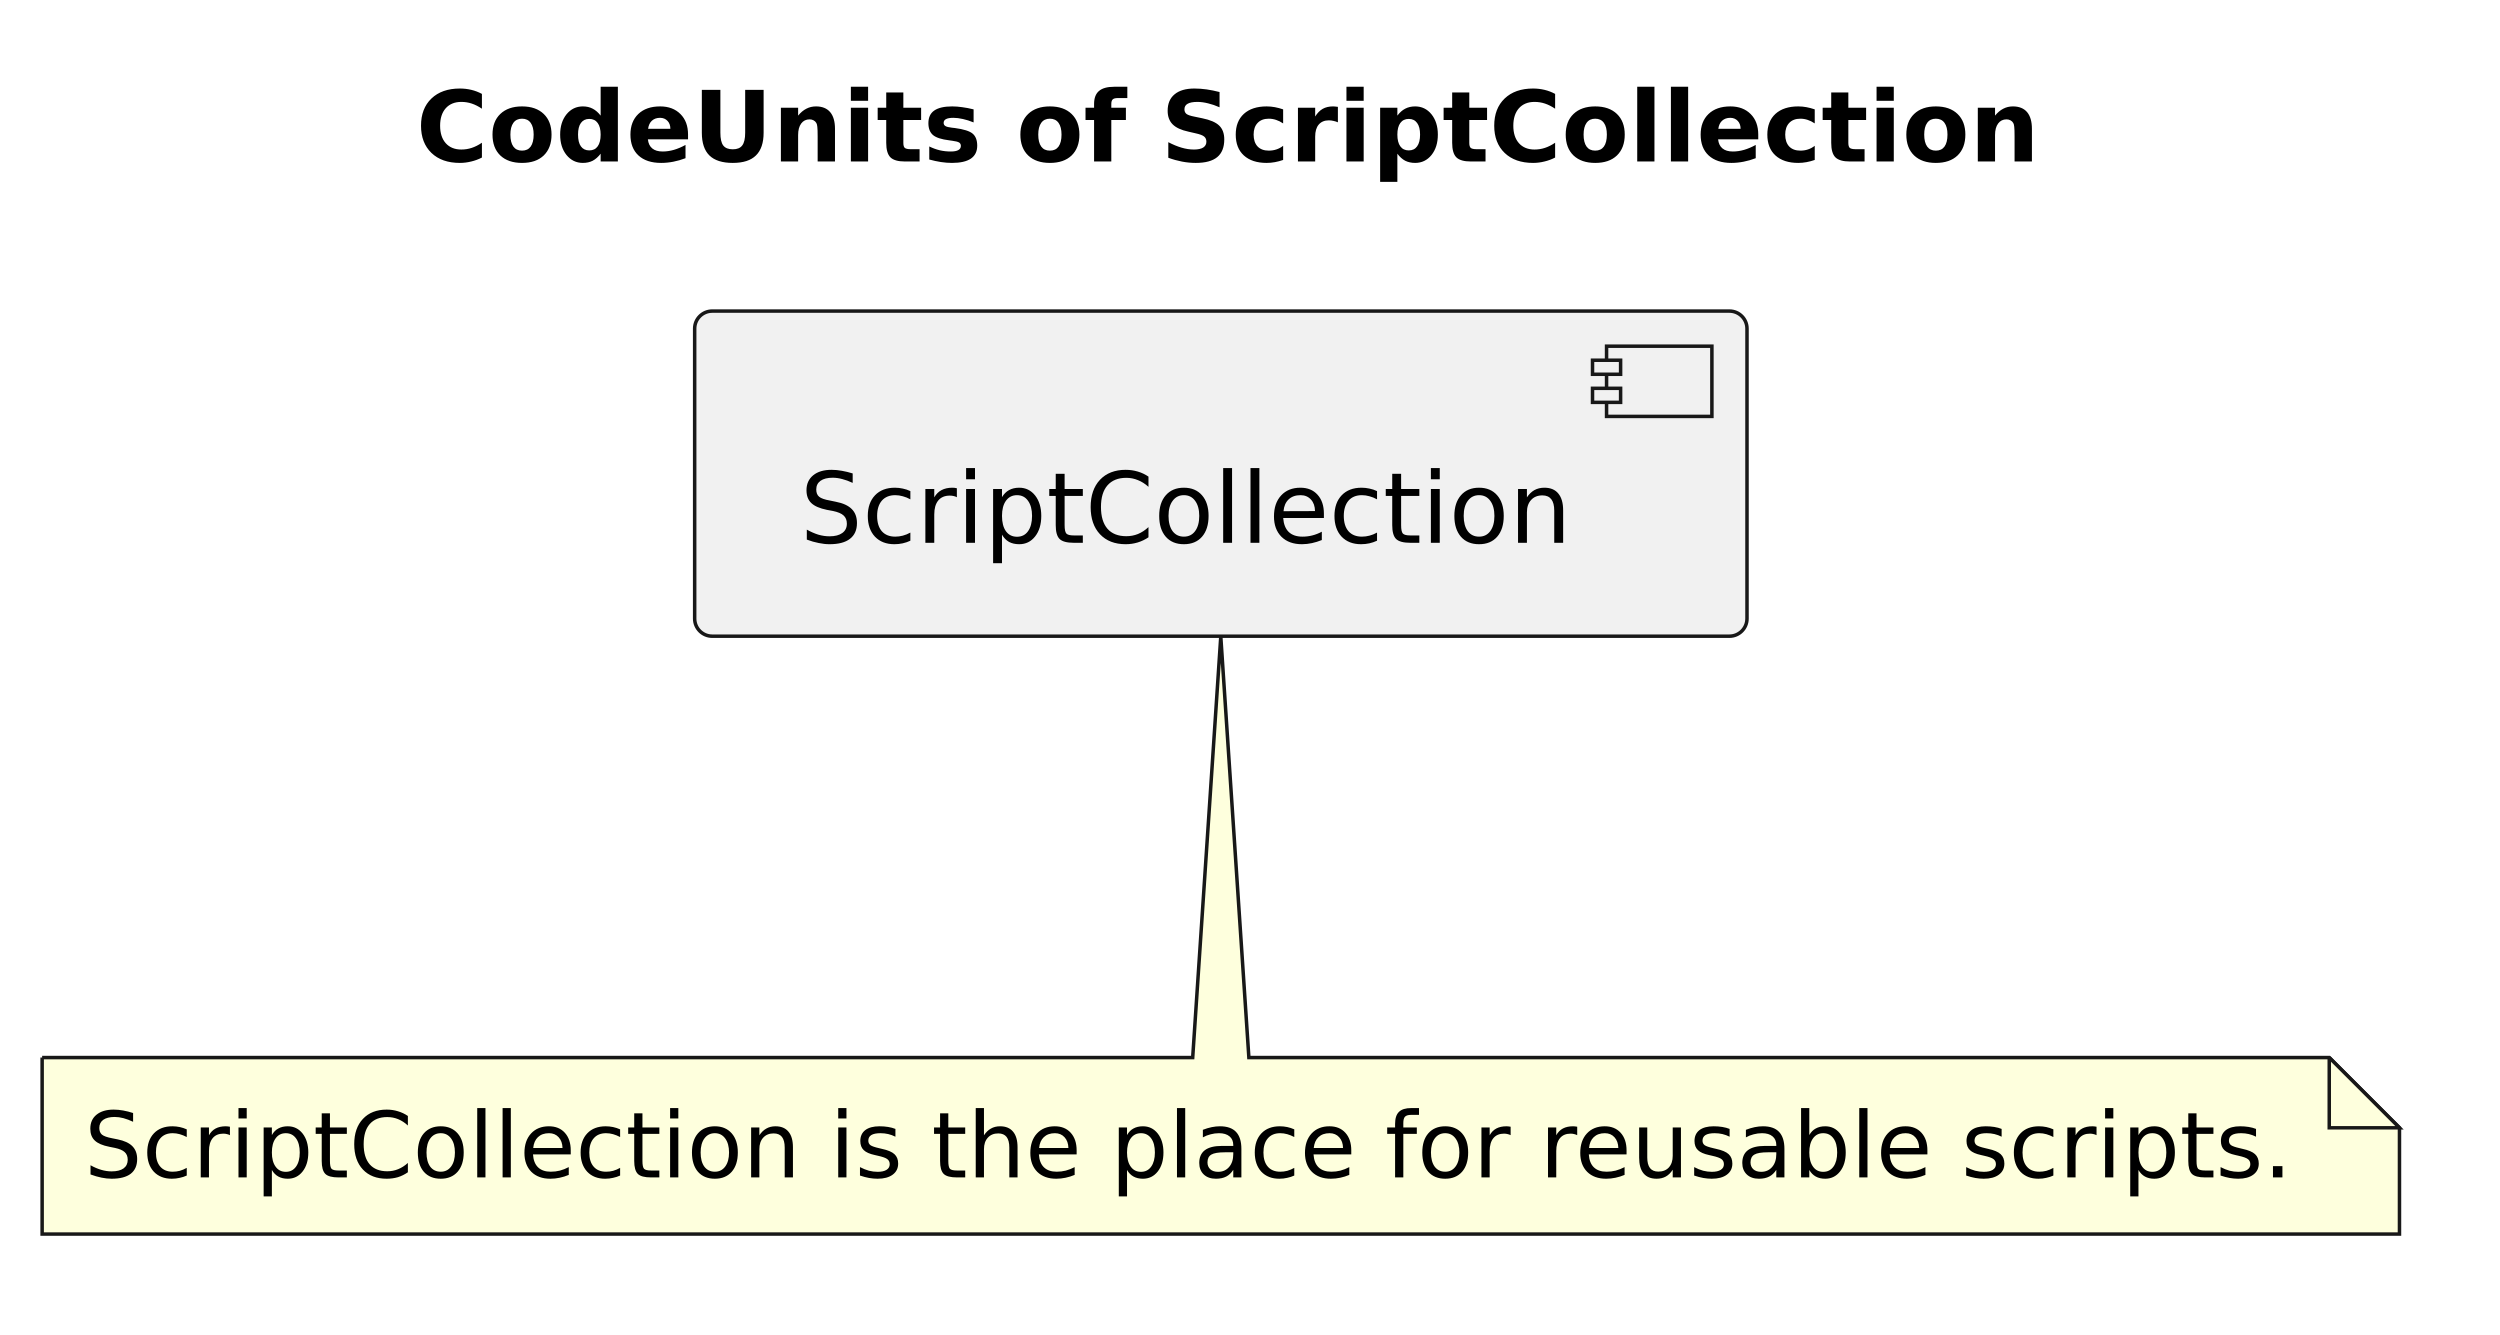
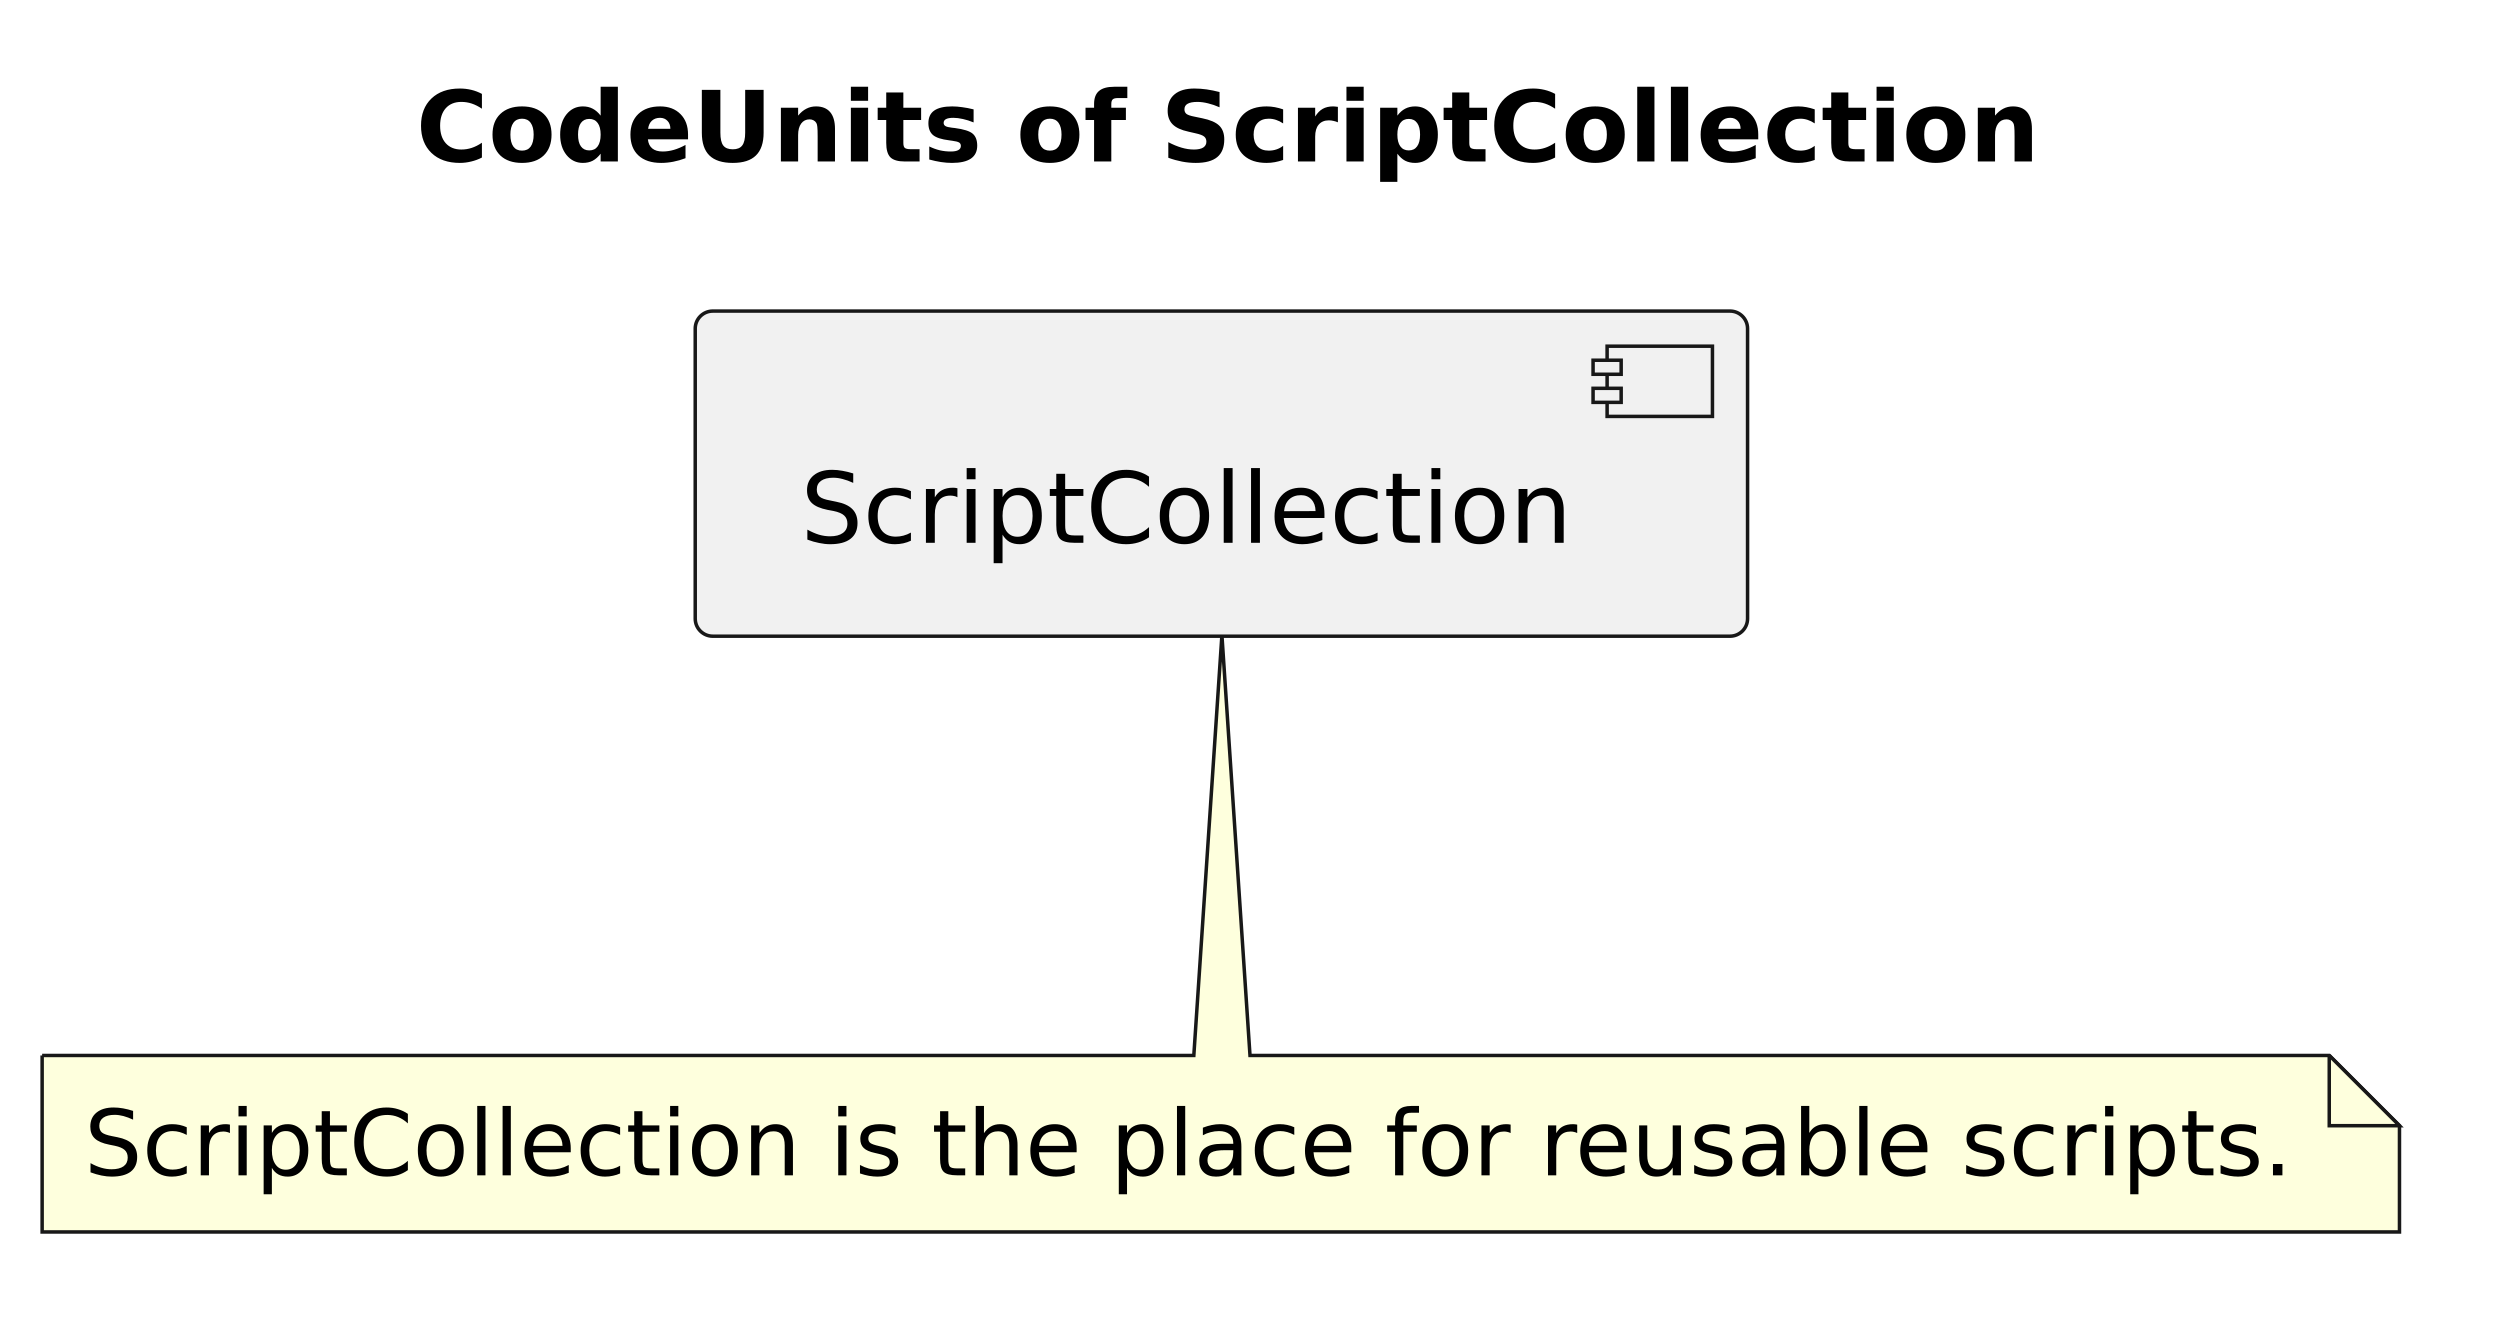
<svg xmlns="http://www.w3.org/2000/svg" contentStyleType="text/css" data-diagram-type="DESCRIPTION" height="190px" preserveAspectRatio="none" style="width:356px;height:190px;background:#FFFFFF;" version="1.1" viewBox="0 0 356 190" width="356px" zoomAndPan="magnify">
  <defs />
  <g>
    <g class="title" data-source-line="2">
      <text fill="#000000" font-family="'DejaVu Sans'" font-size="14" font-weight="700" lengthAdjust="spacing" textLength="231.185" x="59.25" y="22.995">CodeUnits of ScriptCollection</text>
    </g>
    <g class="entity" data-qualified-name="ScriptCollection" data-source-line="4" id="ent0001">
-       <rect fill="#F1F1F1" height="46.297" rx="2.5" ry="2.5" style="stroke:#181818;stroke-width:0.5;" width="149.853" x="98.92" y="44.297" />
-       <rect fill="#F1F1F1" height="10" style="stroke:#181818;stroke-width:0.5;" width="15" x="228.774" y="49.297" />
-       <rect fill="#F1F1F1" height="2" style="stroke:#181818;stroke-width:0.5;" width="4" x="226.774" y="51.297" />
-       <rect fill="#F1F1F1" height="2" style="stroke:#181818;stroke-width:0.5;" width="4" x="226.774" y="55.297" />
-       <text fill="#000000" font-family="'DejaVu Sans'" font-size="14" lengthAdjust="spacing" textLength="109.853" x="113.92" y="77.292">ScriptCollection</text>
+       <rect fill="#F1F1F1" height="46.297" rx="2.5" ry="2.5" style="stroke:#181818;stroke-width:0.5;" width="149.853" x="99" y="44.297" />
+       <rect fill="#F1F1F1" height="10" style="stroke:#181818;stroke-width:0.5;" width="15" x="228.853" y="49.297" />
+       <rect fill="#F1F1F1" height="2" style="stroke:#181818;stroke-width:0.5;" width="4" x="226.853" y="51.297" />
+       <rect fill="#F1F1F1" height="2" style="stroke:#181818;stroke-width:0.5;" width="4" x="226.853" y="55.297" />
+       <text fill="#000000" font-family="'DejaVu Sans'" font-size="14" lengthAdjust="spacing" textLength="109.853" x="114" y="77.292">ScriptCollection</text>
    </g>
    <g class="entity" data-qualified-name="ScriptCollectionNote" data-source-line="6" id="ent0002">
-       <path d="M6,150.597 L6,175.73 A0,0 0 0 0 6,175.73 L341.685,175.73 A0,0 0 0 0 341.685,175.73 L341.685,160.597 L331.685,150.597 L177.84,150.597 L173.84,90.657 L169.84,150.597 L6,150.597 A0,0 0 0 0 6,150.597" fill="#FEFFDD" style="stroke:#181818;stroke-width:0.5;" />
-       <path d="M331.685,150.597 L331.685,160.597 L341.685,160.597 L331.685,150.597" fill="#FEFFDD" style="stroke:#181818;stroke-width:0.5;" />
-       <text fill="#000000" font-family="'DejaVu Sans'" font-size="13" lengthAdjust="spacing" textLength="314.685" x="12" y="167.664">ScriptCollection is the place for reusable scripts.</text>
+       <path d="M6,150.297 L6,175.43 A0,0 0 0 0 6,175.43 L341.685,175.43 A0,0 0 0 0 341.685,175.43 L341.685,160.297 L331.685,150.297 L178,150.297 L174,90.457 L170,150.297 L6,150.297 A0,0 0 0 0 6,150.297" fill="#FEFFDD" style="stroke:#181818;stroke-width:0.5;" />
+       <path d="M331.685,150.297 L331.685,160.297 L341.685,160.297 L331.685,150.297" fill="#FEFFDD" style="stroke:#181818;stroke-width:0.5;" />
+       <text fill="#000000" font-family="'DejaVu Sans'" font-size="13" lengthAdjust="spacing" textLength="314.685" x="12" y="167.364">ScriptCollection is the place for reusable scripts.</text>
    </g>
  </g>
</svg>
